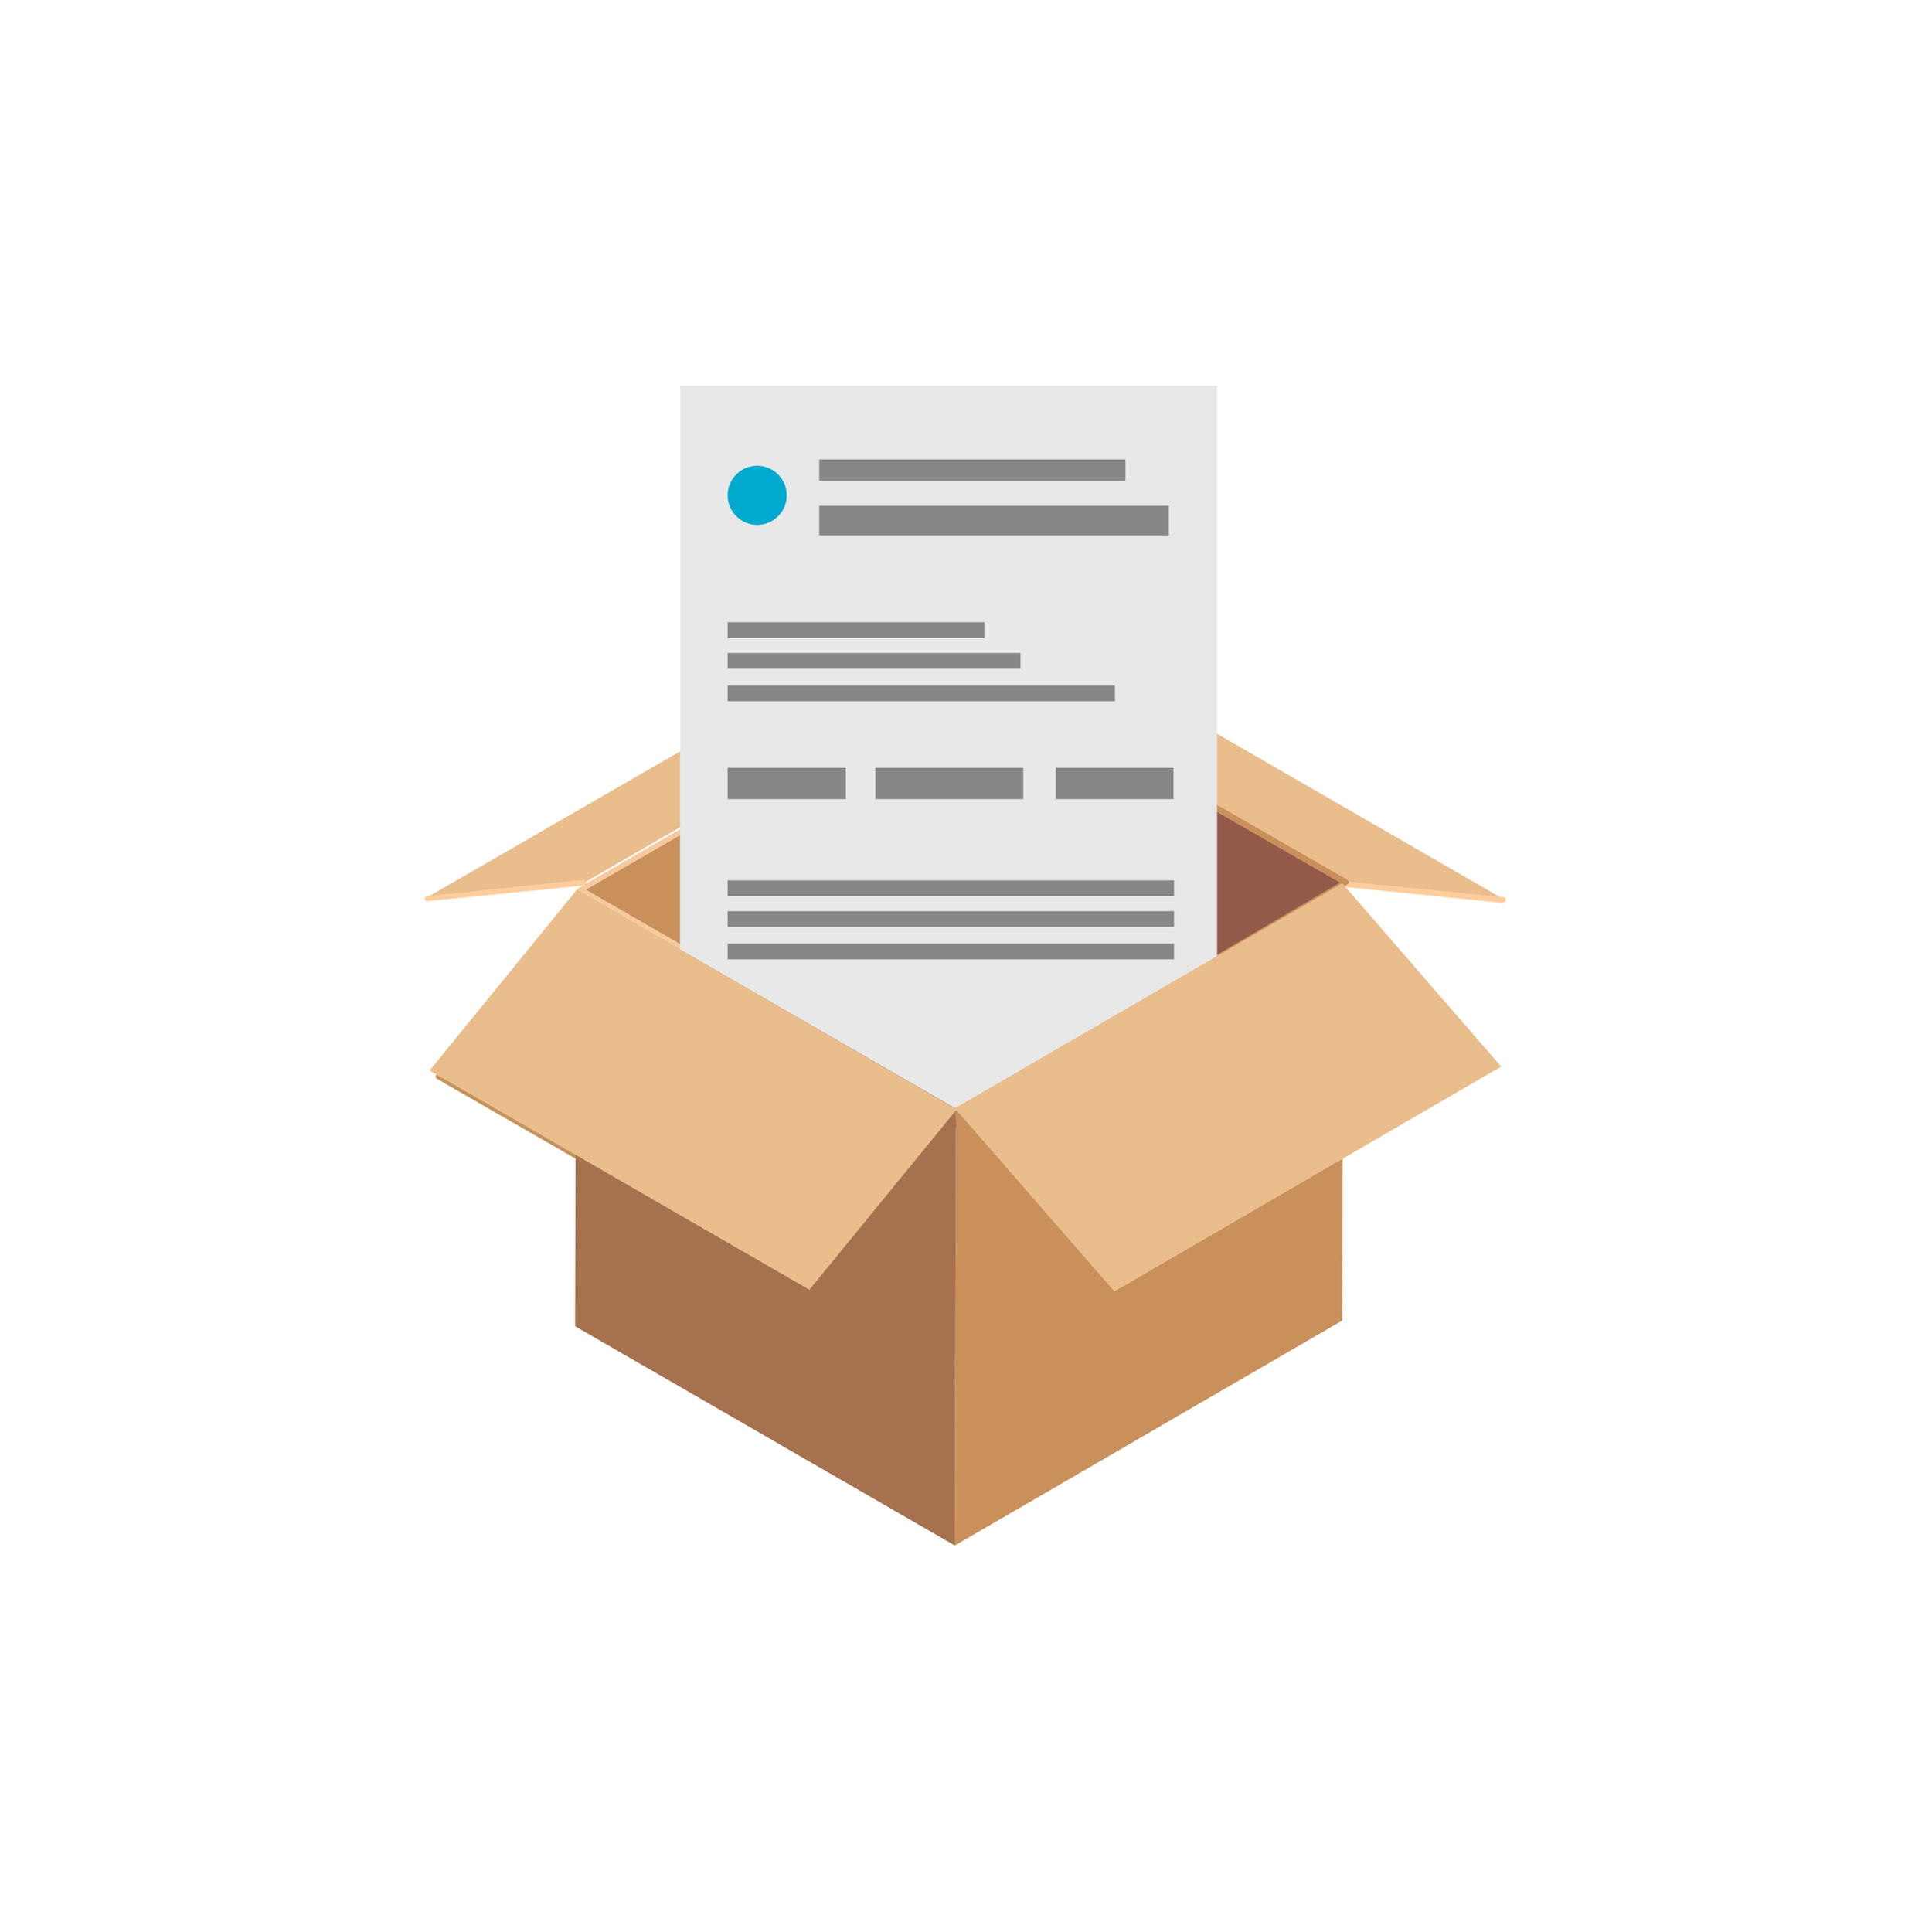
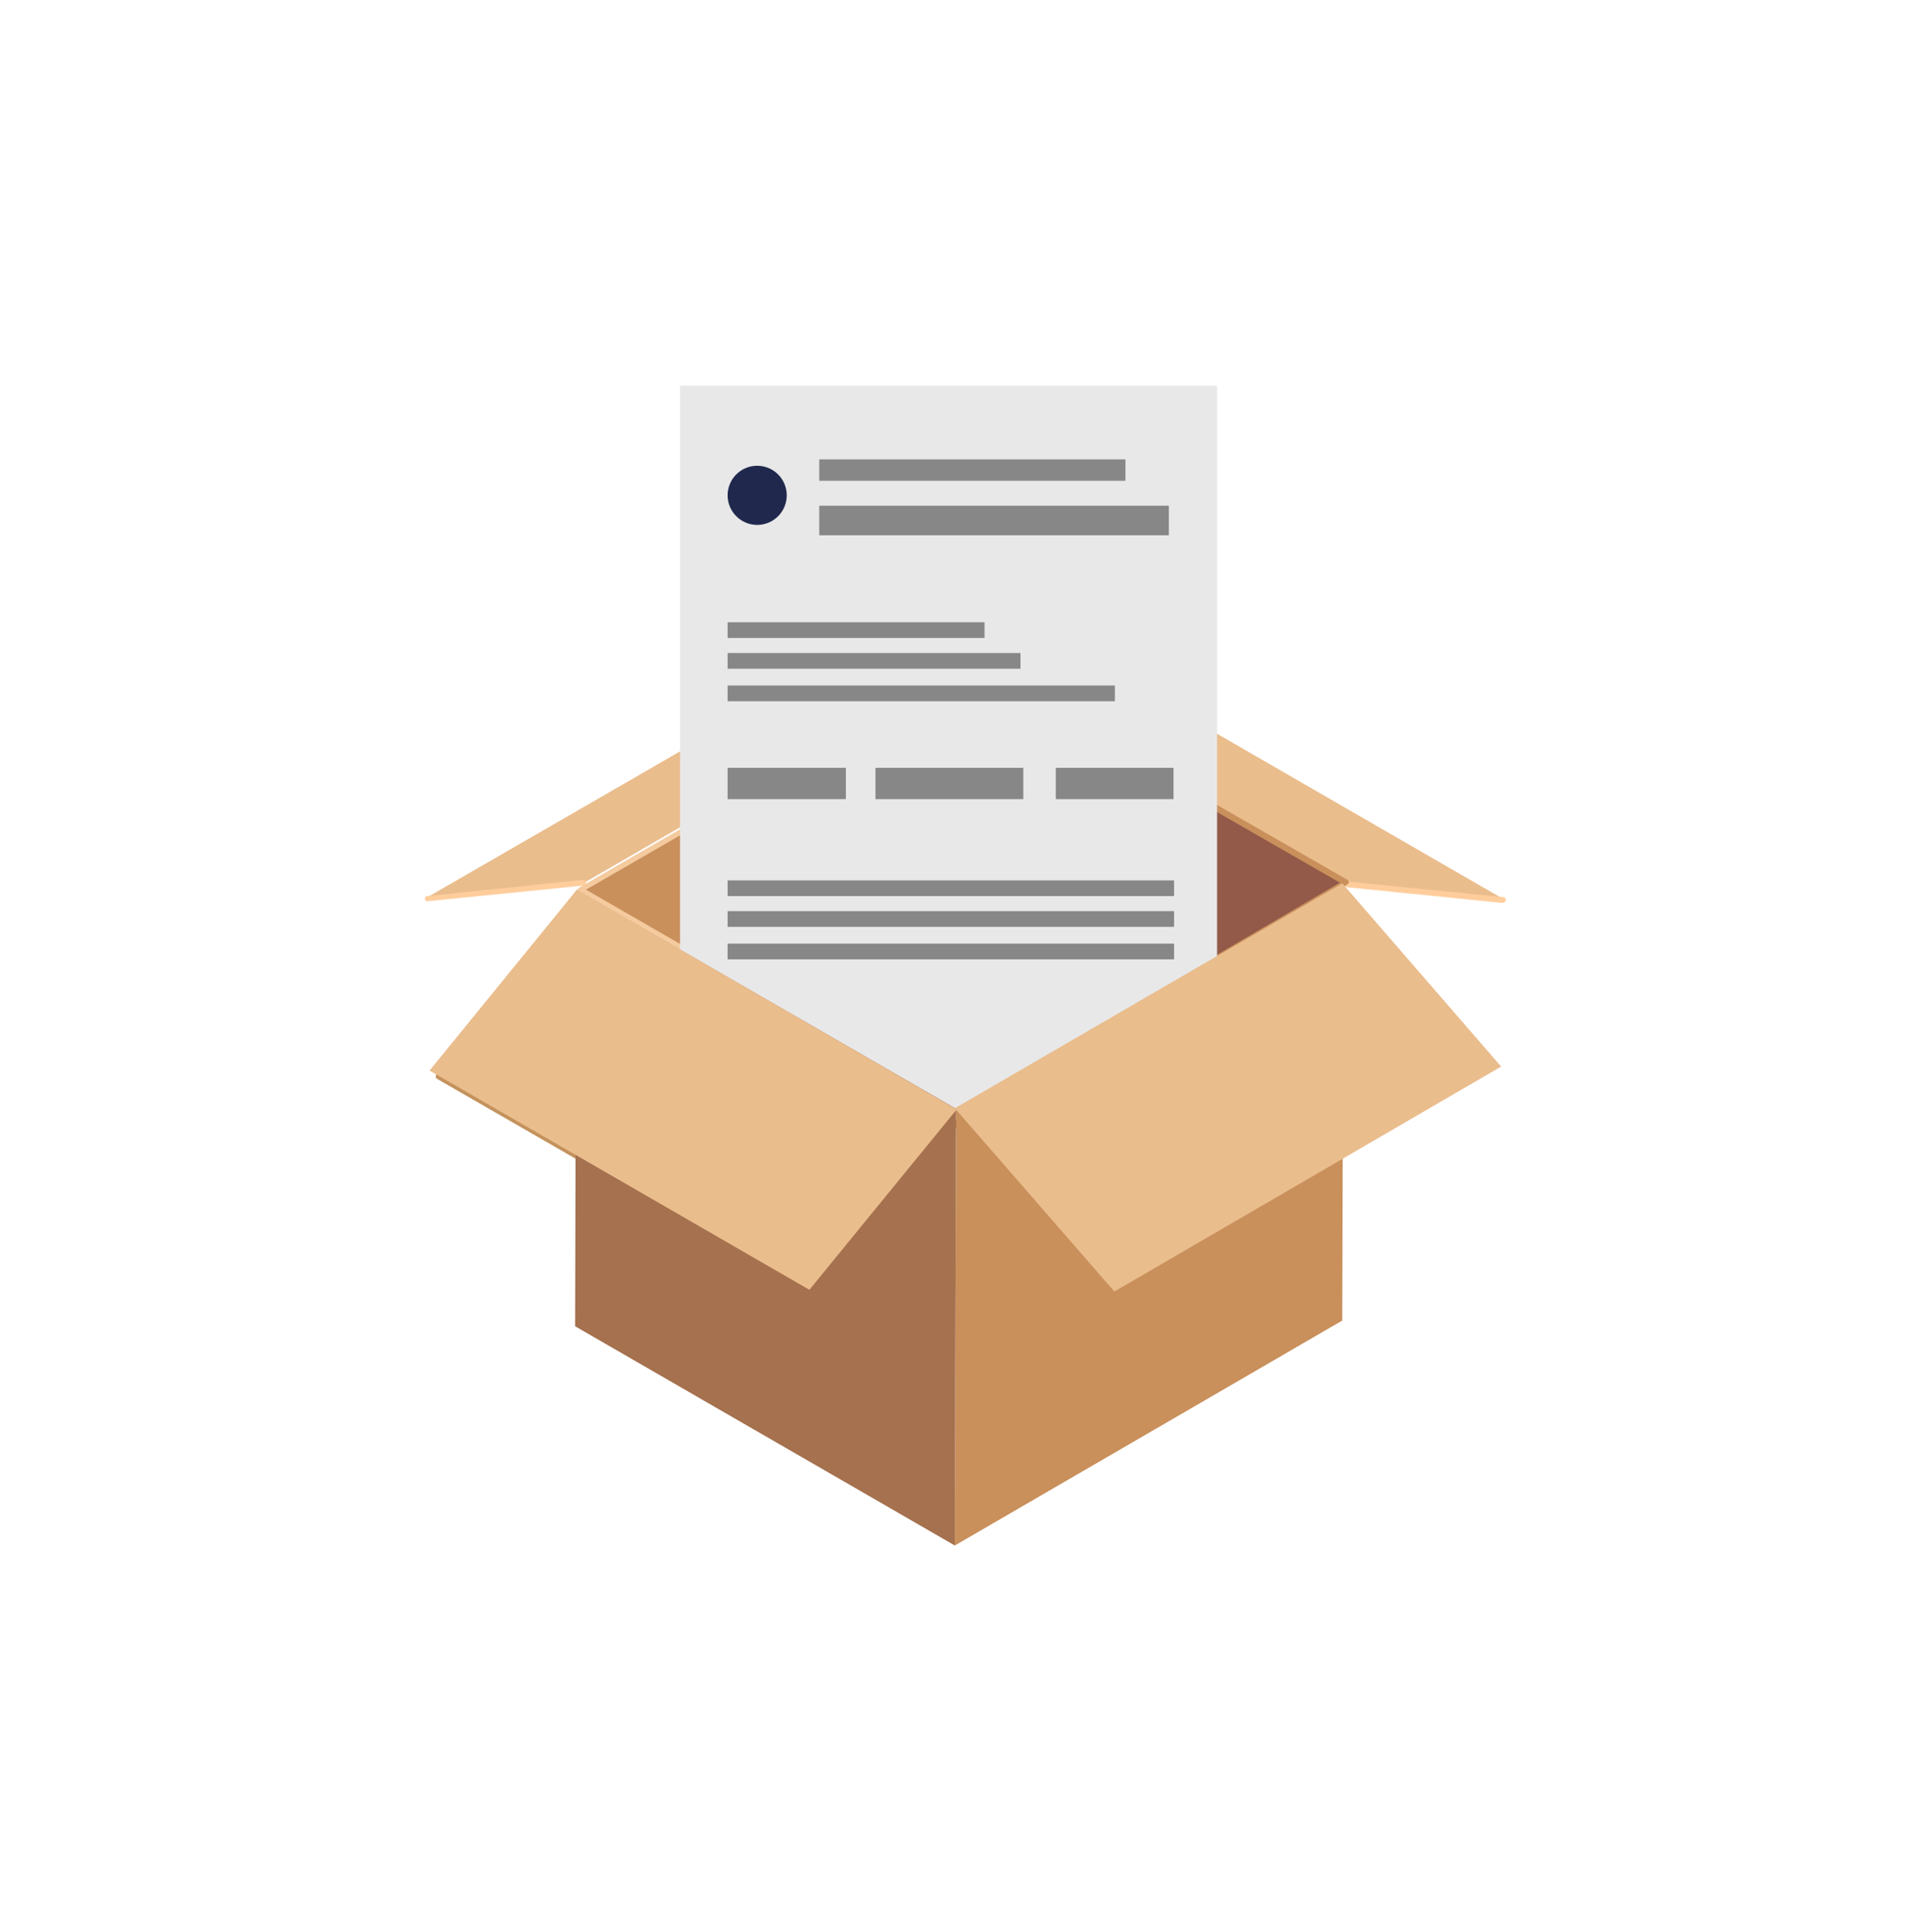
<svg xmlns="http://www.w3.org/2000/svg" id="Layer_1" data-name="Layer 1" width="145" height="145" viewBox="0 0 145 145">
  <defs>
-     <style>.cls-1{fill:#eabd8d;}.cls-2{fill:#c9905c;}.cls-3{fill:#532100;opacity:0.2;isolation:isolate;}.cls-4{fill:#935a49;}.cls-5{fill:#ffcd9c;}.cls-6{fill:#f4ca9e;}.cls-7{fill:#e8e8e8;}.cls-8{fill:#878787;}.cls-9{fill:#00a9ce;}.cls-10{fill:#c4925c;}.cls-11{fill:#a5714e;}</style>
+     <style>.cls-1{fill:#eabd8d;}.cls-2{fill:#c9905c;}.cls-3{fill:#532100;opacity:0.2;isolation:isolate;}.cls-4{fill:#935a49;}.cls-5{fill:#ffcd9c;}.cls-6{fill:#f4ca9e;}.cls-7{fill:#e8e8e8;}.cls-8{fill:#878787;}.cls-9{fill:#20284D;}.cls-10{fill:#c4925c;}.cls-11{fill:#a5714e;}</style>
  </defs>
  <polygon class="cls-1" points="101.17 66.41 113.01 67.58 84.5 51.12 72.65 49.95 101.17 66.41" />
  <polygon class="cls-2" points="43.57 66.8 72.74 83.6 72.65 49.95 43.57 66.8" />
  <polygon class="cls-3" points="72.65 50.38 61.85 84.08 72.65 83.21 72.65 50.38" />
  <polygon class="cls-4" points="101.17 66.41 72.65 49.95 72.65 83.21 72.09 83.3 101.17 66.41" />
  <path class="cls-5" d="M112.88,67.8h0l-11.71-1.18a.2.2,0,0,1-.22-.22.2.2,0,0,1,.22-.21h0l11.72,1.17c.13,0,.17.13.17.22a.18.18,0,0,1-.17.17l-.05,0Z" />
  <path class="cls-6" d="M72.09,83.47s-.09,0-.09,0L43.48,67a.21.21,0,0,1-.09-.26s0,0,.09-.09l29-16.8a.21.21,0,0,1,.26.34h0L44,66.8,72.22,83.08a.2.2,0,0,1,.08.26.23.23,0,0,1-.21.13Z" />
  <path class="cls-2" d="M72.09,83.47a.21.21,0,0,1-.22-.22.21.21,0,0,1,.09-.17L100.6,66.27,72.65,50.21a.21.21,0,0,1,0-.31.2.2,0,0,1,.26-.08l28.26,16.24a.2.2,0,0,1,.08.26s0,0-.08.08l-29,17C72.17,83.47,72.13,83.47,72.09,83.47Z" />
  <polygon class="cls-1" points="43.79 66.32 31.94 67.45 60.46 50.99 72.3 49.82 43.79 66.32" />
  <path class="cls-5" d="M32.07,67.67h0l11.72-1.18a.2.2,0,0,0,.21-.22.19.19,0,0,0-.21-.21h0L32.07,67.28c-.13,0-.17.13-.17.21a.19.19,0,0,0,.17.18Z" />
  <rect class="cls-7" x="51.06" y="28.96" width="40.32" height="56.12" />
  <rect class="cls-8" x="61.51" y="34.49" width="22.99" height="1.61" />
  <rect class="cls-8" x="61.51" y="37.97" width="26.25" height="2.22" />
  <rect class="cls-8" x="54.63" y="57.65" width="8.88" height="2.35" />
  <rect class="cls-8" x="54.63" y="66.1" width="33.52" height="1.18" />
  <rect class="cls-8" x="54.63" y="68.41" width="33.52" height="1.18" />
  <rect class="cls-8" x="54.63" y="70.85" width="33.52" height="1.18" />
  <rect class="cls-8" x="54.63" y="46.72" width="19.29" height="1.18" />
  <rect class="cls-8" x="54.63" y="49.03" width="21.99" height="1.18" />
  <rect class="cls-8" x="54.63" y="51.47" width="29.08" height="1.18" />
  <rect class="cls-8" x="65.73" y="57.65" width="11.1" height="2.35" />
  <rect class="cls-8" x="79.27" y="57.65" width="8.84" height="2.35" />
  <circle class="cls-9" cx="56.85" cy="37.19" r="2.22" />
  <path class="cls-10" d="M82.45,96.93s-.13-.05-.13-.09l-.18-.18a.21.21,0,0,1,0-.26.22.22,0,0,1,.27,0l.08.09,27.87-16.2a.18.18,0,0,1,.26.09.18.18,0,0,1-.09.26l-28,16.24S82.49,96.93,82.45,96.93Z" />
  <path class="cls-11" d="M82.27,96.71s-.13,0-.13-.09l-11.27-13a.2.2,0,0,1,0-.27.21.21,0,0,1,.26,0h0l11.23,13a.18.18,0,0,1,0,.26c0,.09,0,.09-.09.09Z" />
  <path class="cls-10" d="M60.37,96.84s-.08,0-.08,0L32.81,81a.21.21,0,0,1-.08-.26A.2.2,0,0,1,33,80.6L60.33,96.36,70.87,83.43a.19.19,0,1,1,.3.22h0L60.55,96.71A.19.19,0,0,1,60.37,96.84Z" />
  <polygon class="cls-2" points="71.78 83.25 100.87 66.36 100.78 99.15 71.69 116.04 71.78 83.25" />
  <polygon class="cls-11" points="71.78 83.25 71.69 116.04 43.18 99.58 43.26 66.8 71.78 83.25" />
  <polygon class="cls-1" points="83.67 96.97 112.71 80.08 100.78 66.32 71.69 83.21 83.67 96.97" />
  <polygon class="cls-1" points="60.77 96.84 71.83 83.3 43.31 66.8 32.25 80.38 60.77 96.84" />
</svg>
